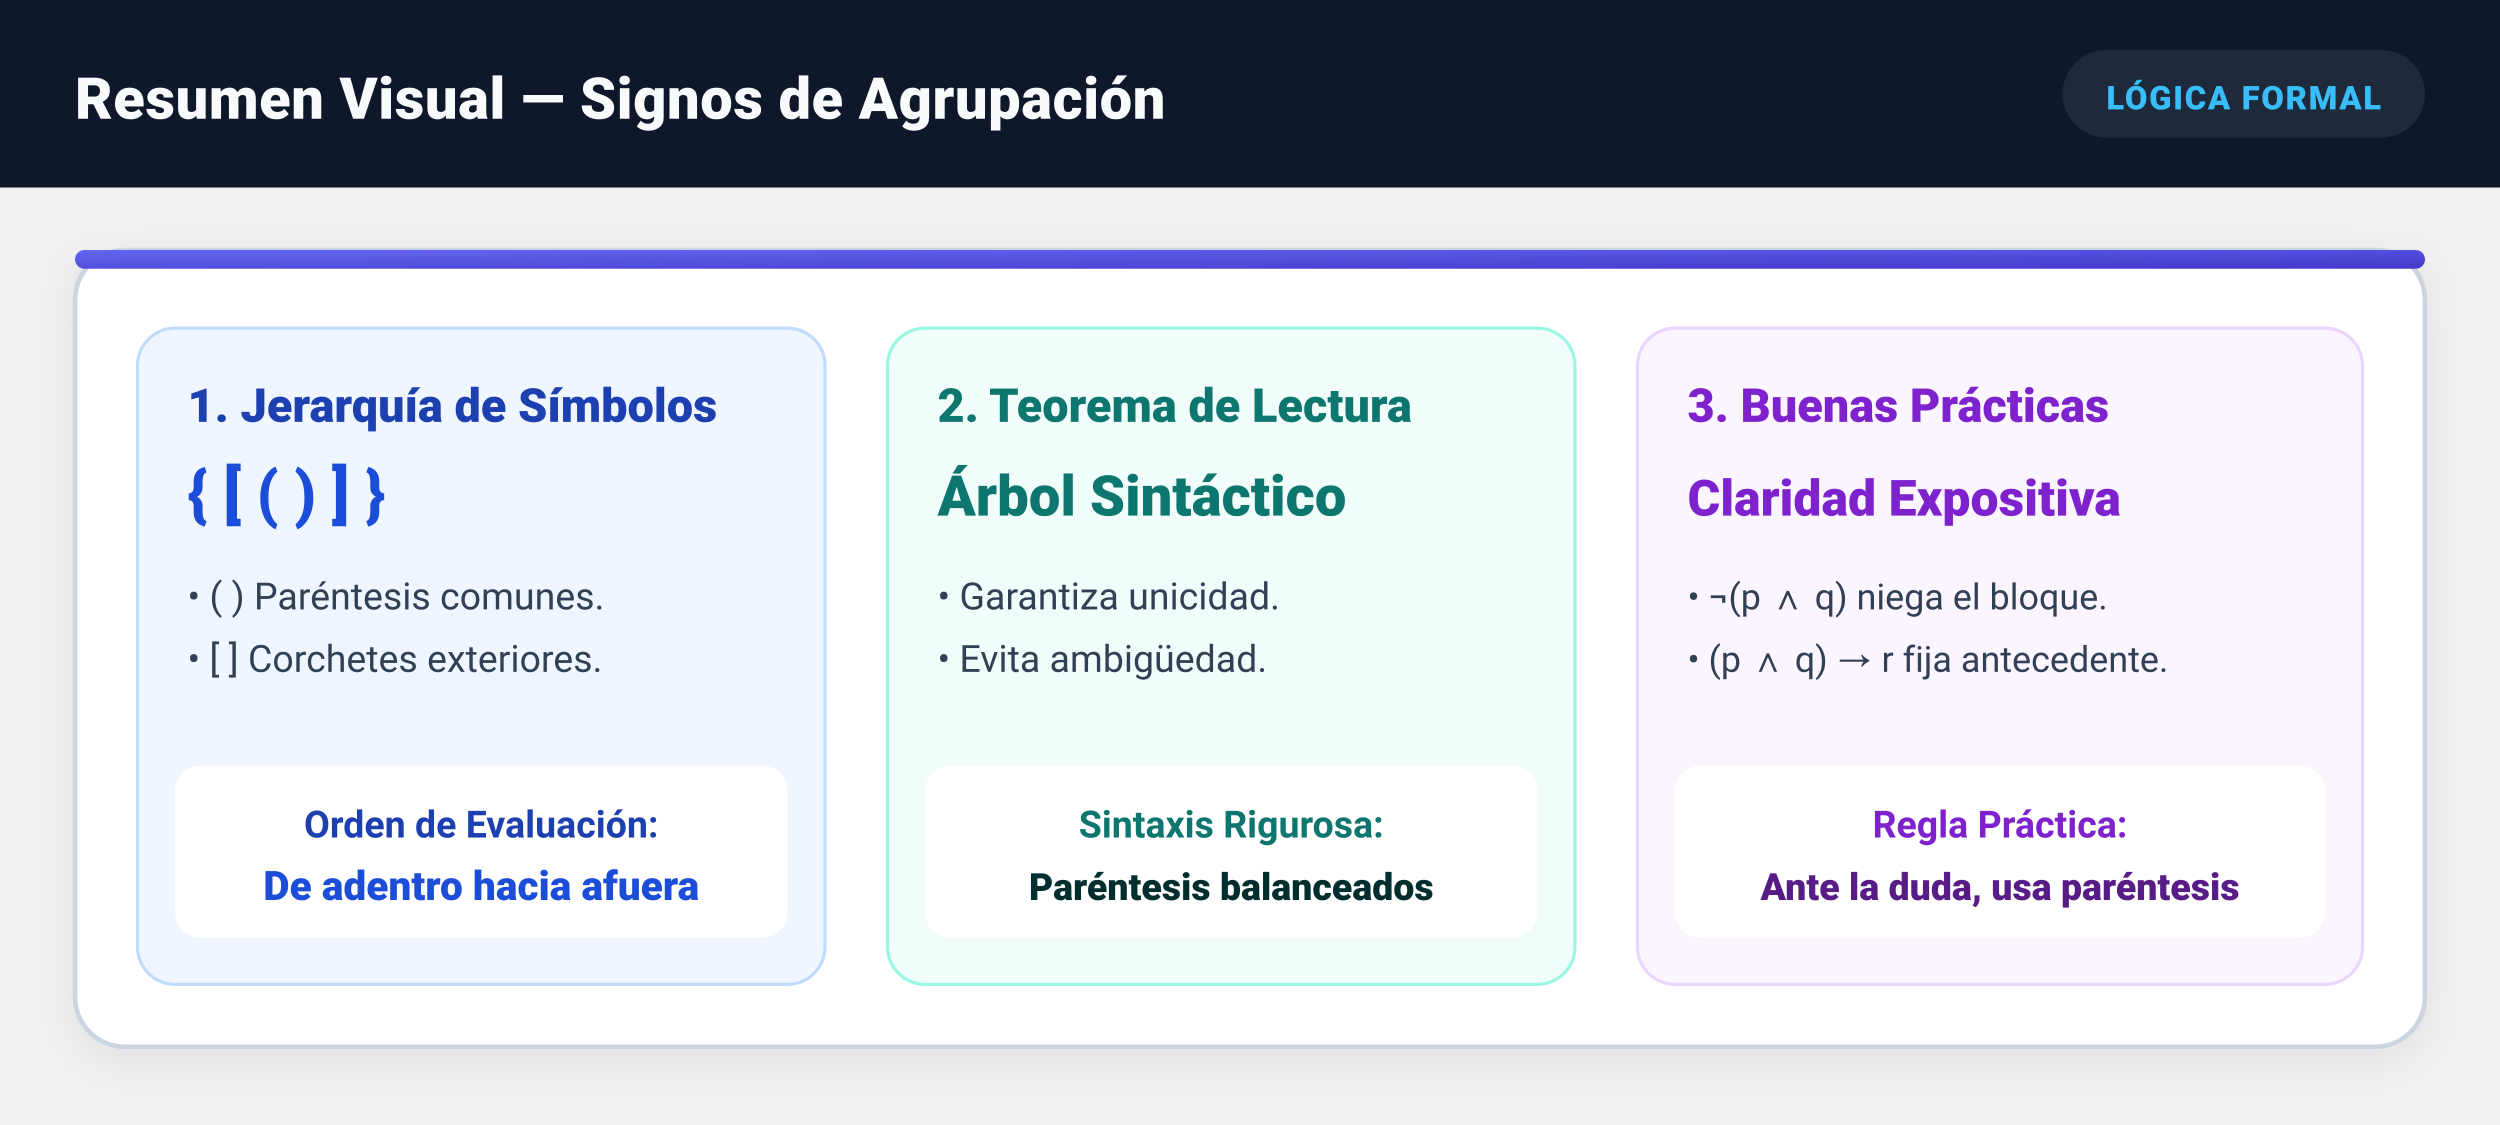
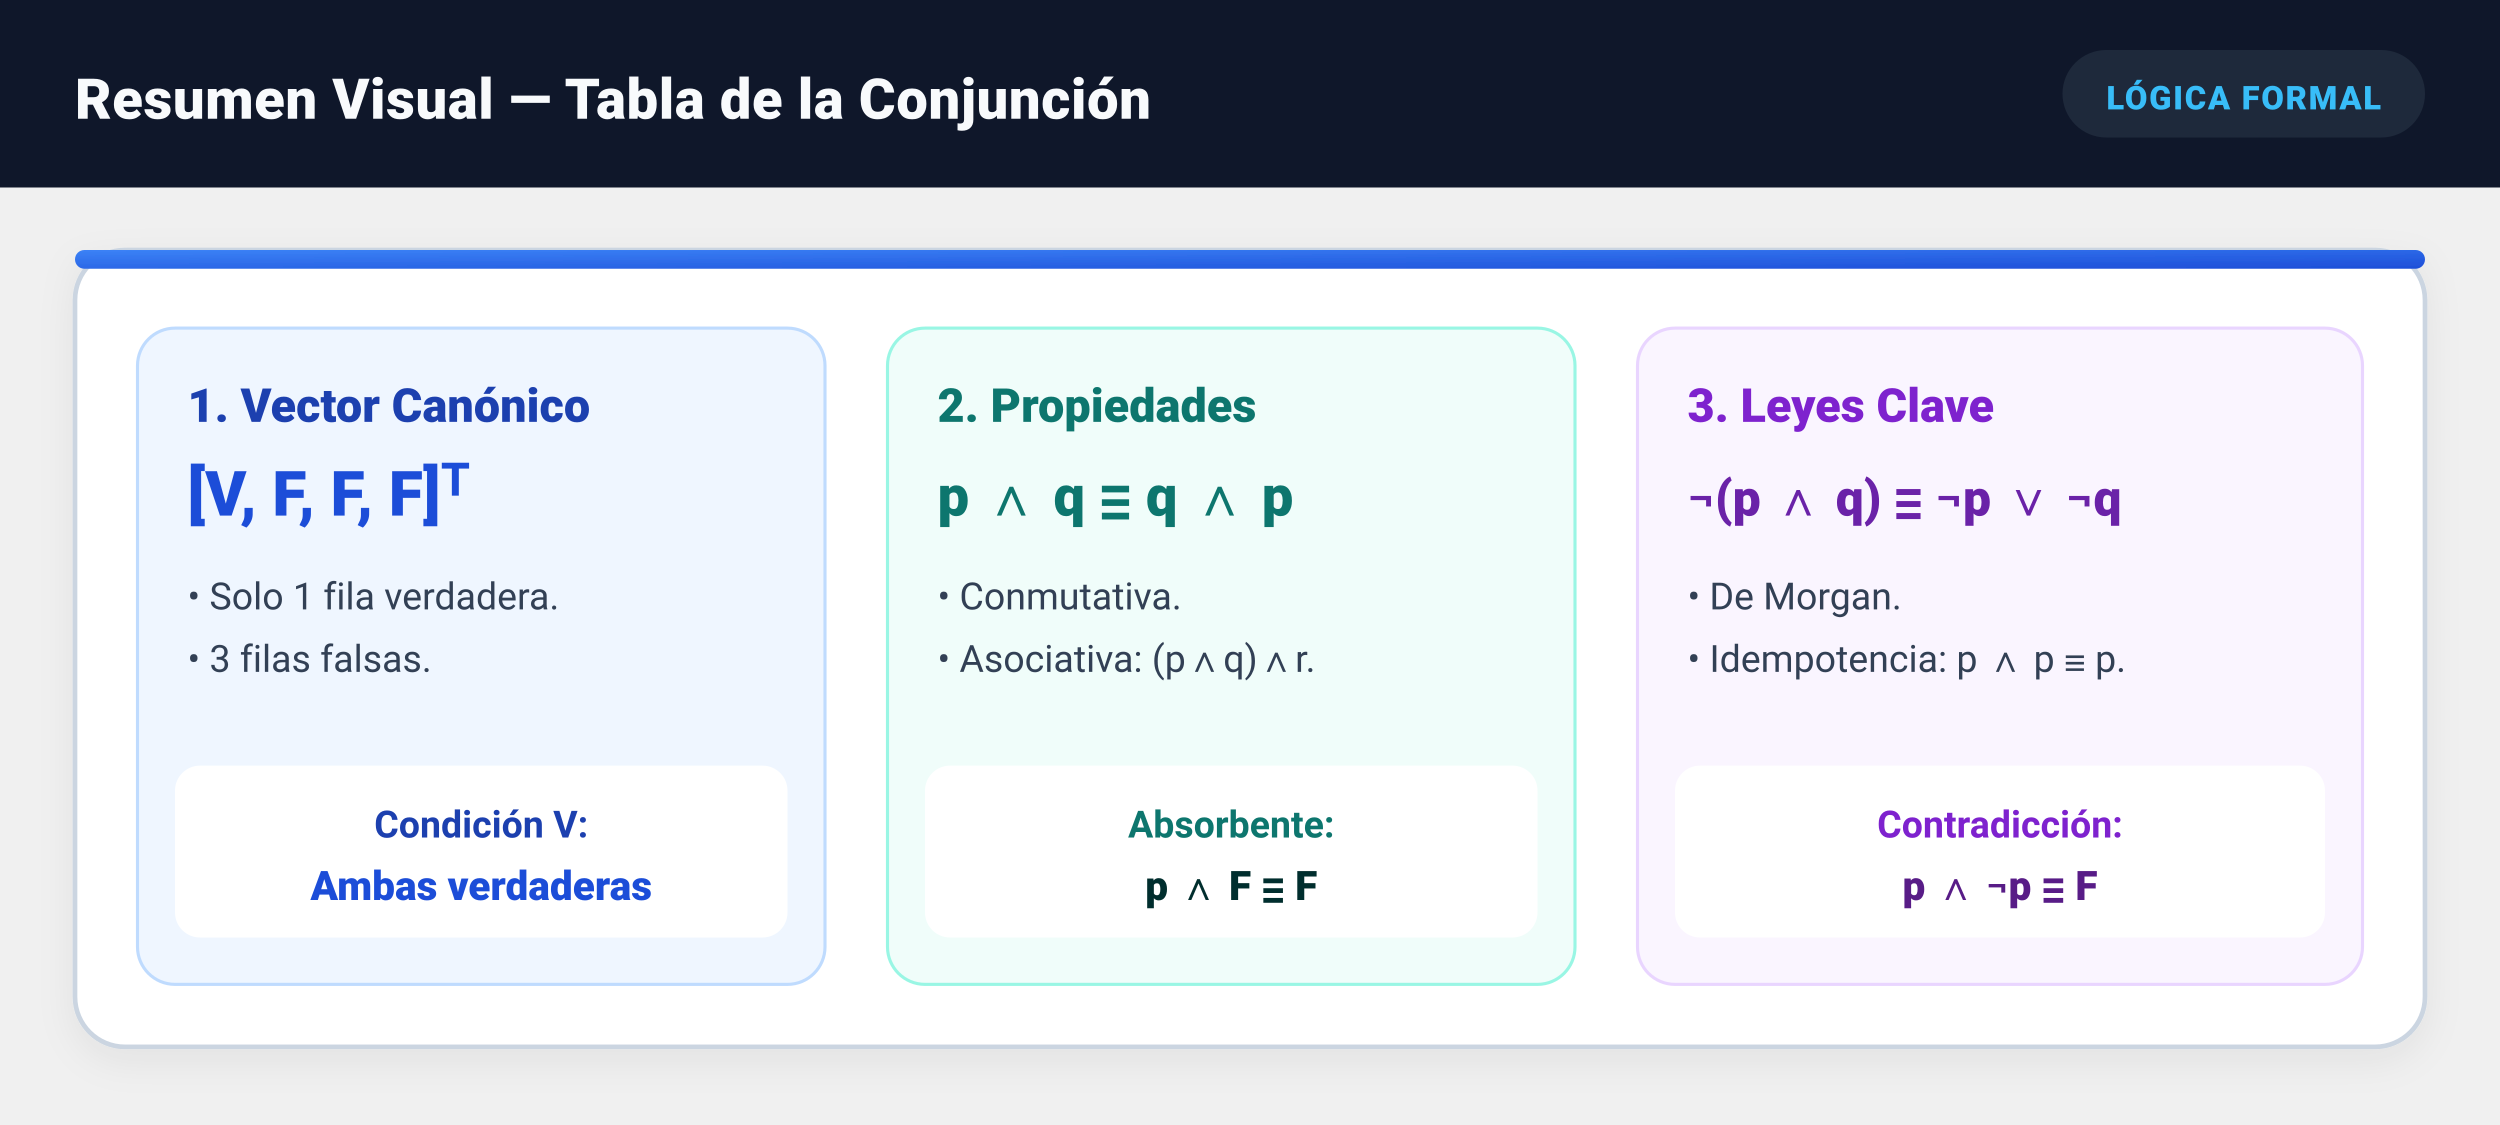
<svg xmlns="http://www.w3.org/2000/svg" viewBox="0 0 800 360" width="100%" height="100%" style="background:#f8fafc; font-family:system-ui,-apple-system,'Segoe UI',Roboto,Helvetica,Arial,sans-serif;">
  <defs>
    <filter id="shadow" x="-5%" y="-5%" width="110%" height="115%" filterUnits="userSpaceOnUse">
      <feDropShadow dx="0" dy="4" stdDeviation="6" flood-color="#0f172a" flood-opacity="0.06" />
    </filter>
    <linearGradient id="grad-teal" x1="0%" y1="0%" x2="100%" y2="100%">
      <stop offset="0%" stop-color="#0d9488" />
      <stop offset="100%" stop-color="#0f766e" />
    </linearGradient>
    <linearGradient id="grad-blue" x1="0%" y1="0%" x2="100%" y2="100%">
      <stop offset="0%" stop-color="#3b82f6" />
      <stop offset="100%" stop-color="#1d4ed8" />
    </linearGradient>
    <linearGradient id="grad-indigo" x1="0%" y1="0%" x2="100%" y2="100%">
      <stop offset="0%" stop-color="#6366f1" />
      <stop offset="100%" stop-color="#4338ca" />
    </linearGradient>
    <linearGradient id="grad-purple" x1="0%" y1="0%" x2="100%" y2="100%">
      <stop offset="0%" stop-color="#a855f7" />
      <stop offset="100%" stop-color="#7e22ce" />
    </linearGradient>
    <linearGradient id="grad-amber" x1="0%" y1="0%" x2="100%" y2="100%">
      <stop offset="0%" stop-color="#f59e0b" />
      <stop offset="100%" stop-color="#b45309" />
    </linearGradient>
    <linearGradient id="grad-rose" x1="0%" y1="0%" x2="100%" y2="100%">
      <stop offset="0%" stop-color="#f43f5e" />
      <stop offset="100%" stop-color="#be123c" />
    </linearGradient>
+     <linearGradient id="grad-emerald" x1="0%" y1="0%" x2="100%" y2="100%">
+       <stop offset="0%" stop-color="#10b981" />
+       <stop offset="100%" stop-color="#047857" />
+     </linearGradient>
  </defs>
  <rect x="0" y="0" width="800" height="60" fill="#0f172a" />
-   <text x="24" y="38" fill="#f8fafc" font-size="18.5" font-weight="800" letter-spacing="0.01em">Resumen Visual — Signos de Agrupación</text>
+   <text x="24" y="38" fill="#f8fafc" font-size="18" font-weight="800" letter-spacing="0.01em">Resumen Visual — Tabla de la Conjunción</text>
  <rect x="660" y="16" width="116" height="28" rx="14" fill="#1e293b" />
  <text x="718" y="35" fill="#38bdf8" font-size="10.5" font-weight="800" text-anchor="middle" letter-spacing="0.05em">LÓGICA FORMAL</text>
  <g filter="url(#shadow)">
    <rect x="24" y="80" width="752" height="255" rx="16" fill="#ffffff" stroke="#cbd5e1" stroke-width="1.5" />
-     <rect x="24" y="80" width="752" height="6" fill="url(#grad-indigo)" rx="3" />
+     <rect x="24" y="80" width="752" height="6" fill="url(#grad-blue)" rx="3" />
    <rect x="44" y="105" width="220" height="210" rx="12" fill="#eff6ff" stroke="#bfdbfe" />
-     <text x="60" y="135" fill="#1e40af" font-size="15" font-weight="800">1. Jerarquía de Símbolos</text>
-     <text x="60" y="165" fill="#1d4ed8" font-size="20" font-weight="900">{ [ (  ) ] }</text>
-     <text x="60" y="195" fill="#334155" font-size="12">• ( ) Paréntesis comunes.</text>
-     <text x="60" y="215" fill="#334155" font-size="12">• [ ] Corchetes exteriores.</text>
+     <text x="60" y="135" fill="#1e40af" font-size="15" font-weight="800">1. Vector Canónico</text>
+     <text x="60" y="165" fill="#1d4ed8" font-size="20" font-weight="900">[V, F, F, F]ᵀ</text>
+     <text x="60" y="195" fill="#334155" font-size="12">• Solo 1 fila verdadera.</text>
+     <text x="60" y="215" fill="#334155" font-size="12">• 3 filas falsas.</text>
    <rect x="56" y="245" width="196" height="55" rx="8" fill="#ffffff" />
-     <text x="154" y="268" fill="#1e40af" font-size="12" font-weight="700" text-anchor="middle">Orden de Evaluación:</text>
-     <text x="154" y="288" fill="#1d4ed8" font-size="13" font-weight="800" text-anchor="middle">De adentro hacia afuera</text>
+     <text x="154" y="268" fill="#1e40af" font-size="12" font-weight="700" text-anchor="middle">Condición V:</text>
+     <text x="154" y="288" fill="#1d4ed8" font-size="13" font-weight="800" text-anchor="middle">Ambas verdaderas</text>
    <rect x="284" y="105" width="220" height="210" rx="12" fill="#f0fdfa" stroke="#99f6e4" />
-     <text x="300" y="135" fill="#0f766e" font-size="15" font-weight="800">2. Teorema de Lectura</text>
-     <text x="300" y="165" fill="#0f766e" font-size="18" font-weight="900">Árbol Sintáctico</text>
-     <text x="300" y="195" fill="#334155" font-size="12">• Garantiza unicidad.</text>
-     <text x="300" y="215" fill="#334155" font-size="12">• Evita ambigüedad.</text>
+     <text x="300" y="135" fill="#0f766e" font-size="15" font-weight="800">2. Propiedades</text>
+     <text x="300" y="165" fill="#0f766e" font-size="18" font-weight="900">p ∧ q ≡ q ∧ p</text>
+     <text x="300" y="195" fill="#334155" font-size="12">• Conmutativa.</text>
+     <text x="300" y="215" fill="#334155" font-size="12">• Asociativa: (p∧q)∧r.</text>
    <rect x="296" y="245" width="196" height="55" rx="8" fill="#ffffff" />
-     <text x="394" y="268" fill="#0f766e" font-size="12" font-weight="700" text-anchor="middle">Sintaxis Rigurosa:</text>
-     <text x="394" y="288" fill="#042f2e" font-size="12" font-weight="800" text-anchor="middle">Paréntesis balanceados</text>
+     <text x="394" y="268" fill="#0f766e" font-size="12" font-weight="700" text-anchor="middle">Absorbente:</text>
+     <text x="394" y="288" fill="#042f2e" font-size="13" font-weight="800" text-anchor="middle">p ∧ F ≡ F</text>
    <rect x="524" y="105" width="232" height="210" rx="12" fill="#faf5ff" stroke="#e9d5ff" />
-     <text x="540" y="135" fill="#7e22ce" font-size="15" font-weight="800">3. Buenas Prácticas</text>
-     <text x="540" y="165" fill="#7e22ce" font-size="16" font-weight="900">Claridad Expositiva</text>
-     <text x="540" y="195" fill="#334155" font-size="11.5">• ¬(p ∧ q) niega el bloque.</text>
-     <text x="540" y="215" fill="#334155" font-size="11.5">• (p ∧ q) → r fija antecedente.</text>
+     <text x="540" y="135" fill="#7e22ce" font-size="15" font-weight="800">3. Leyes Clave</text>
+     <text x="540" y="165" fill="#6b21a8" font-size="16" font-weight="900">¬(p ∧ q) ≡ ¬p ∨ ¬q</text>
+     <text x="540" y="195" fill="#334155" font-size="12">• De Morgan.</text>
+     <text x="540" y="215" fill="#334155" font-size="12">• Idempotencia: p ∧ p ≡ p.</text>
    <rect x="536" y="245" width="208" height="55" rx="8" fill="#ffffff" />
-     <text x="640" y="268" fill="#7e22ce" font-size="12" font-weight="700" text-anchor="middle">Regla Práctica:</text>
-     <text x="640" y="288" fill="#581c87" font-size="12" font-weight="800" text-anchor="middle">Ante la duda, usa paréntesis</text>
+     <text x="640" y="268" fill="#7e22ce" font-size="12" font-weight="700" text-anchor="middle">Contradicción:</text>
+     <text x="640" y="288" fill="#581c87" font-size="13" font-weight="800" text-anchor="middle">p ∧ ¬p ≡ F</text>
  </g>
</svg>
